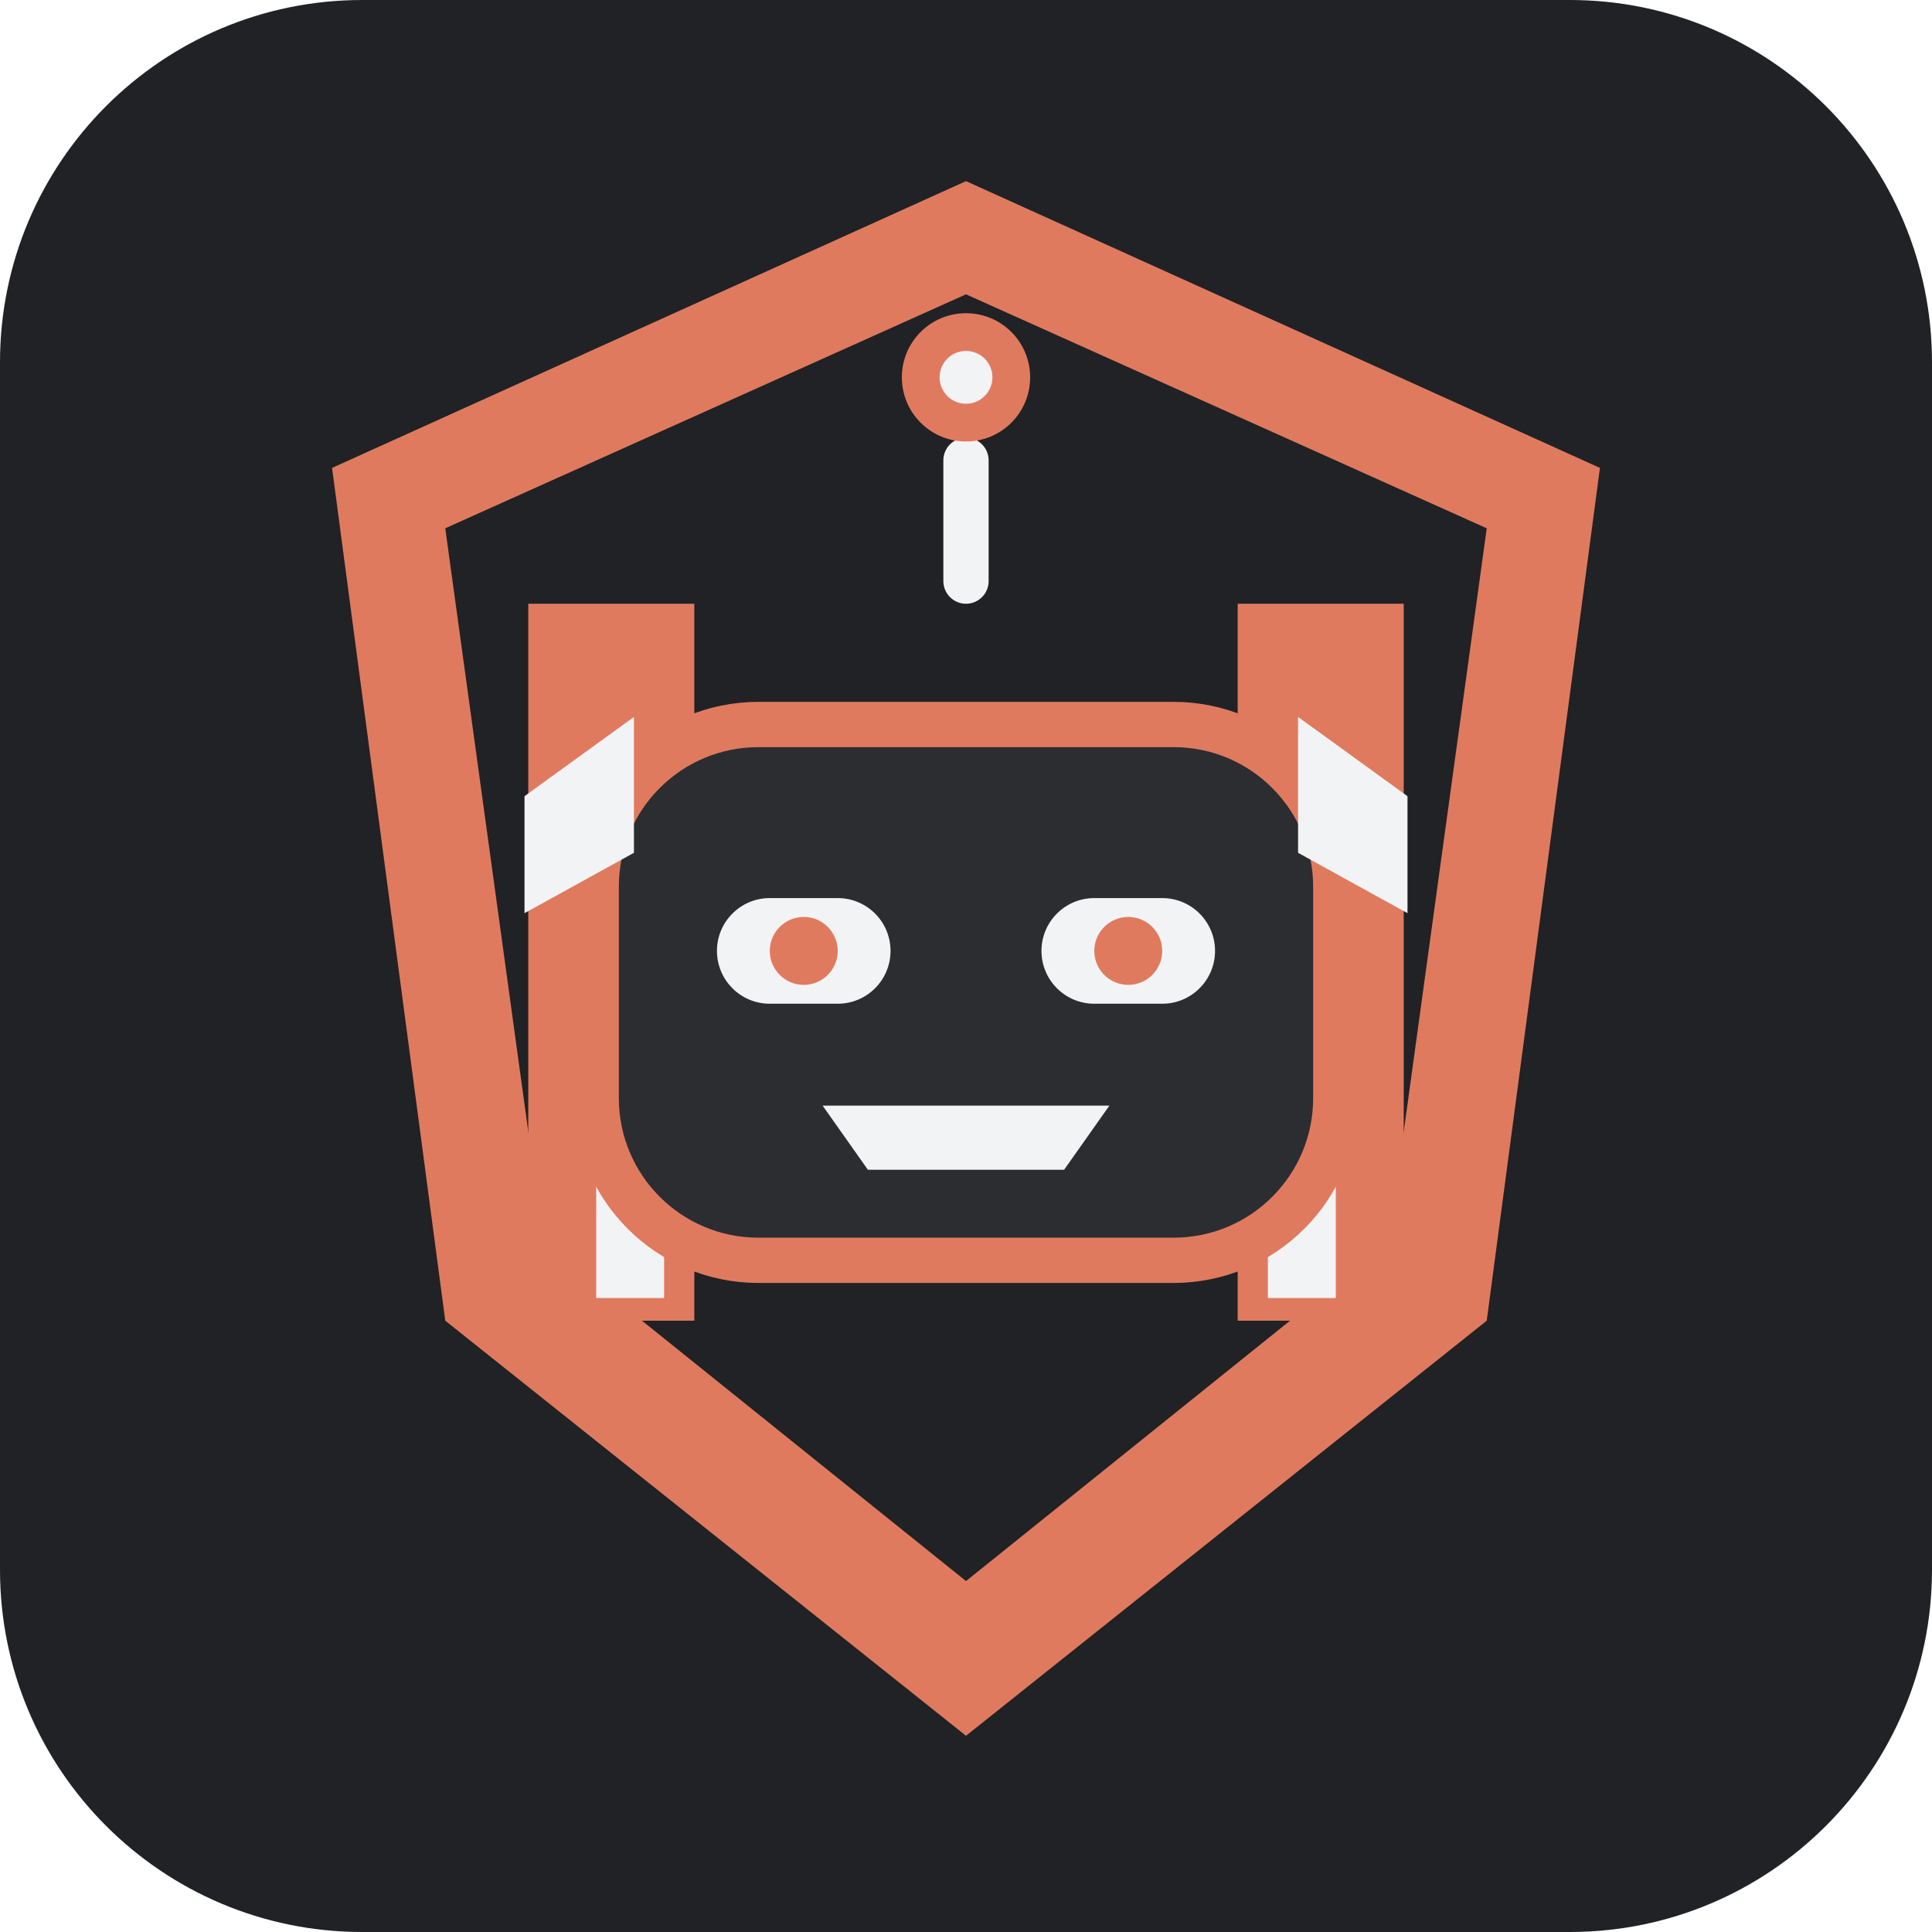
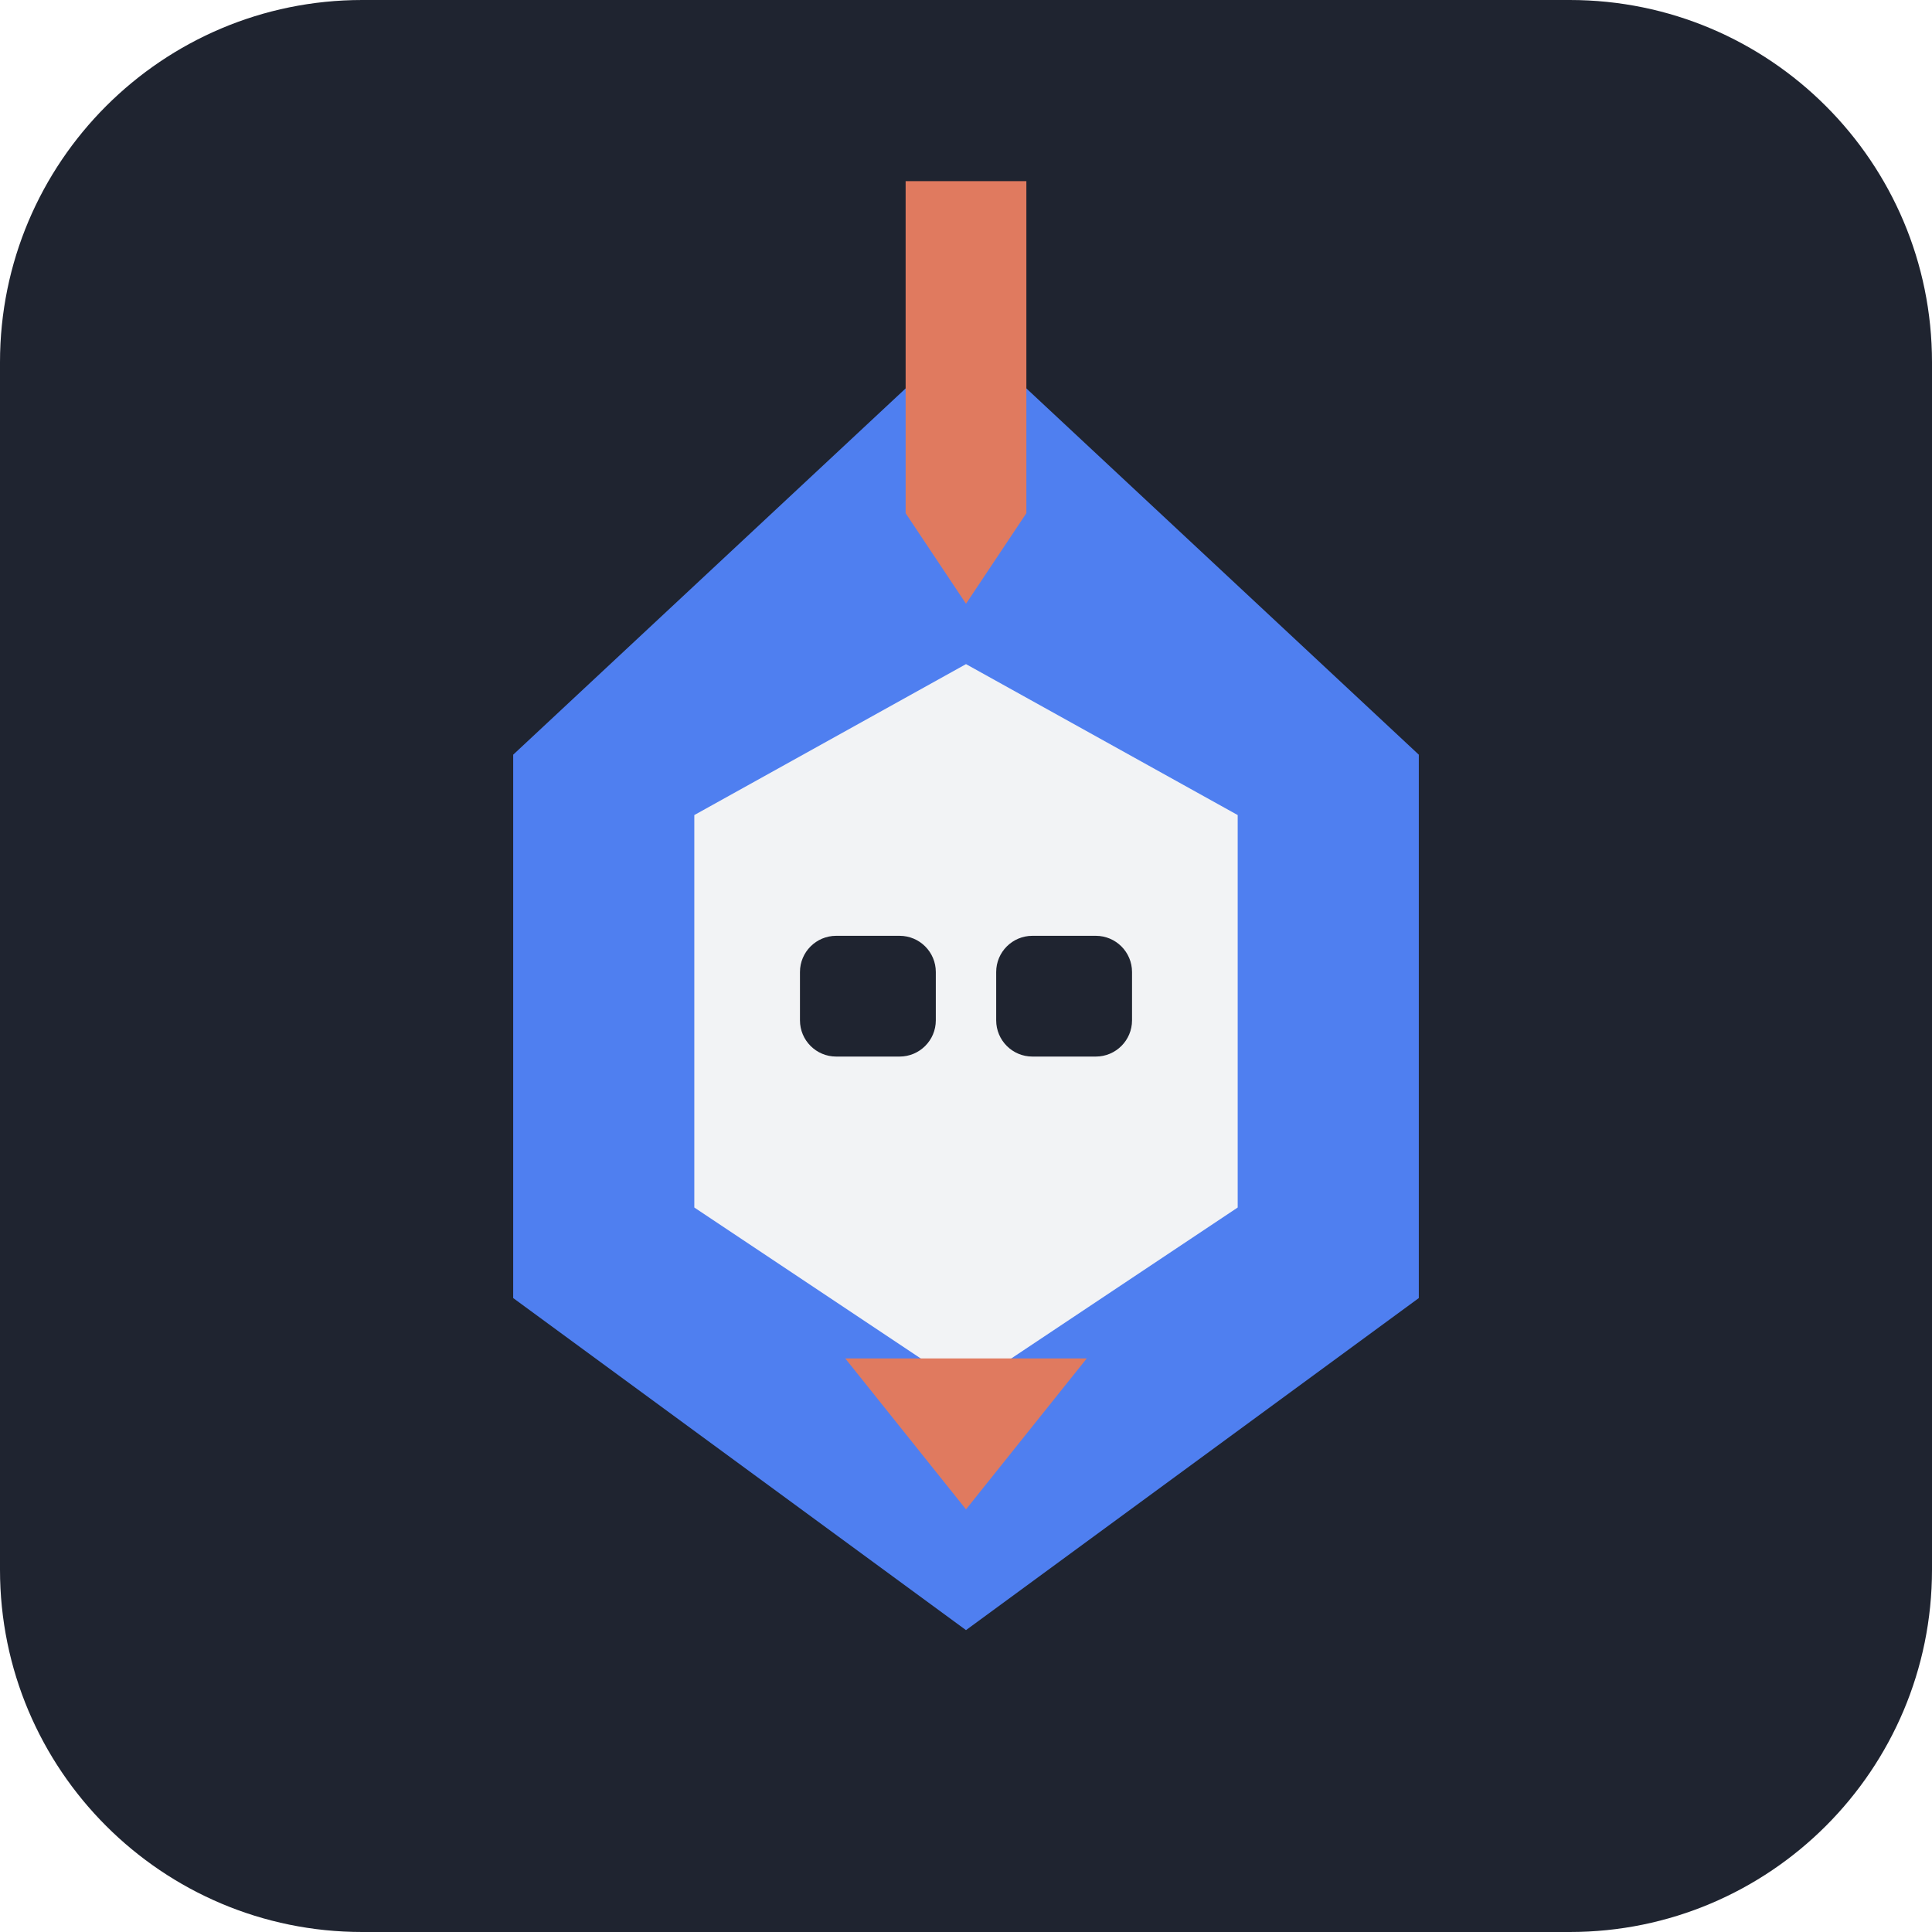
- <svg xmlns="http://www.w3.org/2000/svg" viewBox="0 0 512 512" role="img" aria-labelledby="title desc">
-   <rect width="512" height="512" rx="96" fill="#202225" />
-   <polygon points="256,48 424,124 394,350 256,460 118,350 88,124" fill="#e07a5f" />
-   <polygon points="256,78 394,140 368,329 256,419 144,329 118,140" fill="#202225" />
-   <polygon points="140,350 140,160 184,160 184,350" fill="#e07a5f" />
-   <polygon points="328,160 372,160 372,350 328,350" fill="#e07a5f" />
-   <polygon points="158,344 158,276 176,294 176,344" fill="#f2f3f5" />
-   <polygon points="336,344 336,294 354,276 354,344" fill="#f2f3f5" />
-   <rect x="250" y="116" width="12" height="44" rx="6" fill="#f2f3f5" />
-   <circle cx="256" cy="100" r="17" fill="#e07a5f" />
-   <circle cx="256" cy="100" r="7" fill="#f2f3f5" />
-   <rect x="158" y="192" width="196" height="142" rx="43" fill="#2b2d31" stroke="#e07a5f" stroke-width="12" />
-   <rect x="190" y="238" width="46" height="28" rx="14" fill="#f2f3f5" />
-   <rect x="276" y="238" width="46" height="28" rx="14" fill="#f2f3f5" />
-   <circle cx="213" cy="252" r="9" fill="#e07a5f" />
-   <circle cx="299" cy="252" r="9" fill="#e07a5f" />
-   <polygon points="218,293 294,293 282,310 230,310" fill="#f2f3f5" />
-   <polygon points="168,190 139,211 139,242 168,226" fill="#f2f3f5" />
-   <polygon points="344,190 373,211 373,242 344,226" fill="#f2f3f5" />
+ <svg xmlns="http://www.w3.org/2000/svg" viewBox="0 0 64 64" role="img" aria-label="emblème robot Optimus Prime">
+   <rect width="64" height="64" rx="12" fill="#1f2430" />
+   <path d="M17 25 L32 11 L47 25 L47 43 L32 54 L17 43 Z" fill="#4f7ff0" />
+   <path d="M30 6 h4 v11 l-2 3 l-2 -3 Z" fill="#e07a5f" />
+   <path d="M23 27 L32 22 L41 27 L41 40 L32 46 L23 40 Z" fill="#f2f3f5" />
+   <rect x="26.5" y="31" width="4.5" height="4" rx="1.2" fill="#1f2430" />
+   <rect x="33" y="31" width="4.5" height="4" rx="1.2" fill="#1f2430" />
+   <path d="M28 45 h8 l-4 5 Z" fill="#e07a5f" />
</svg>
